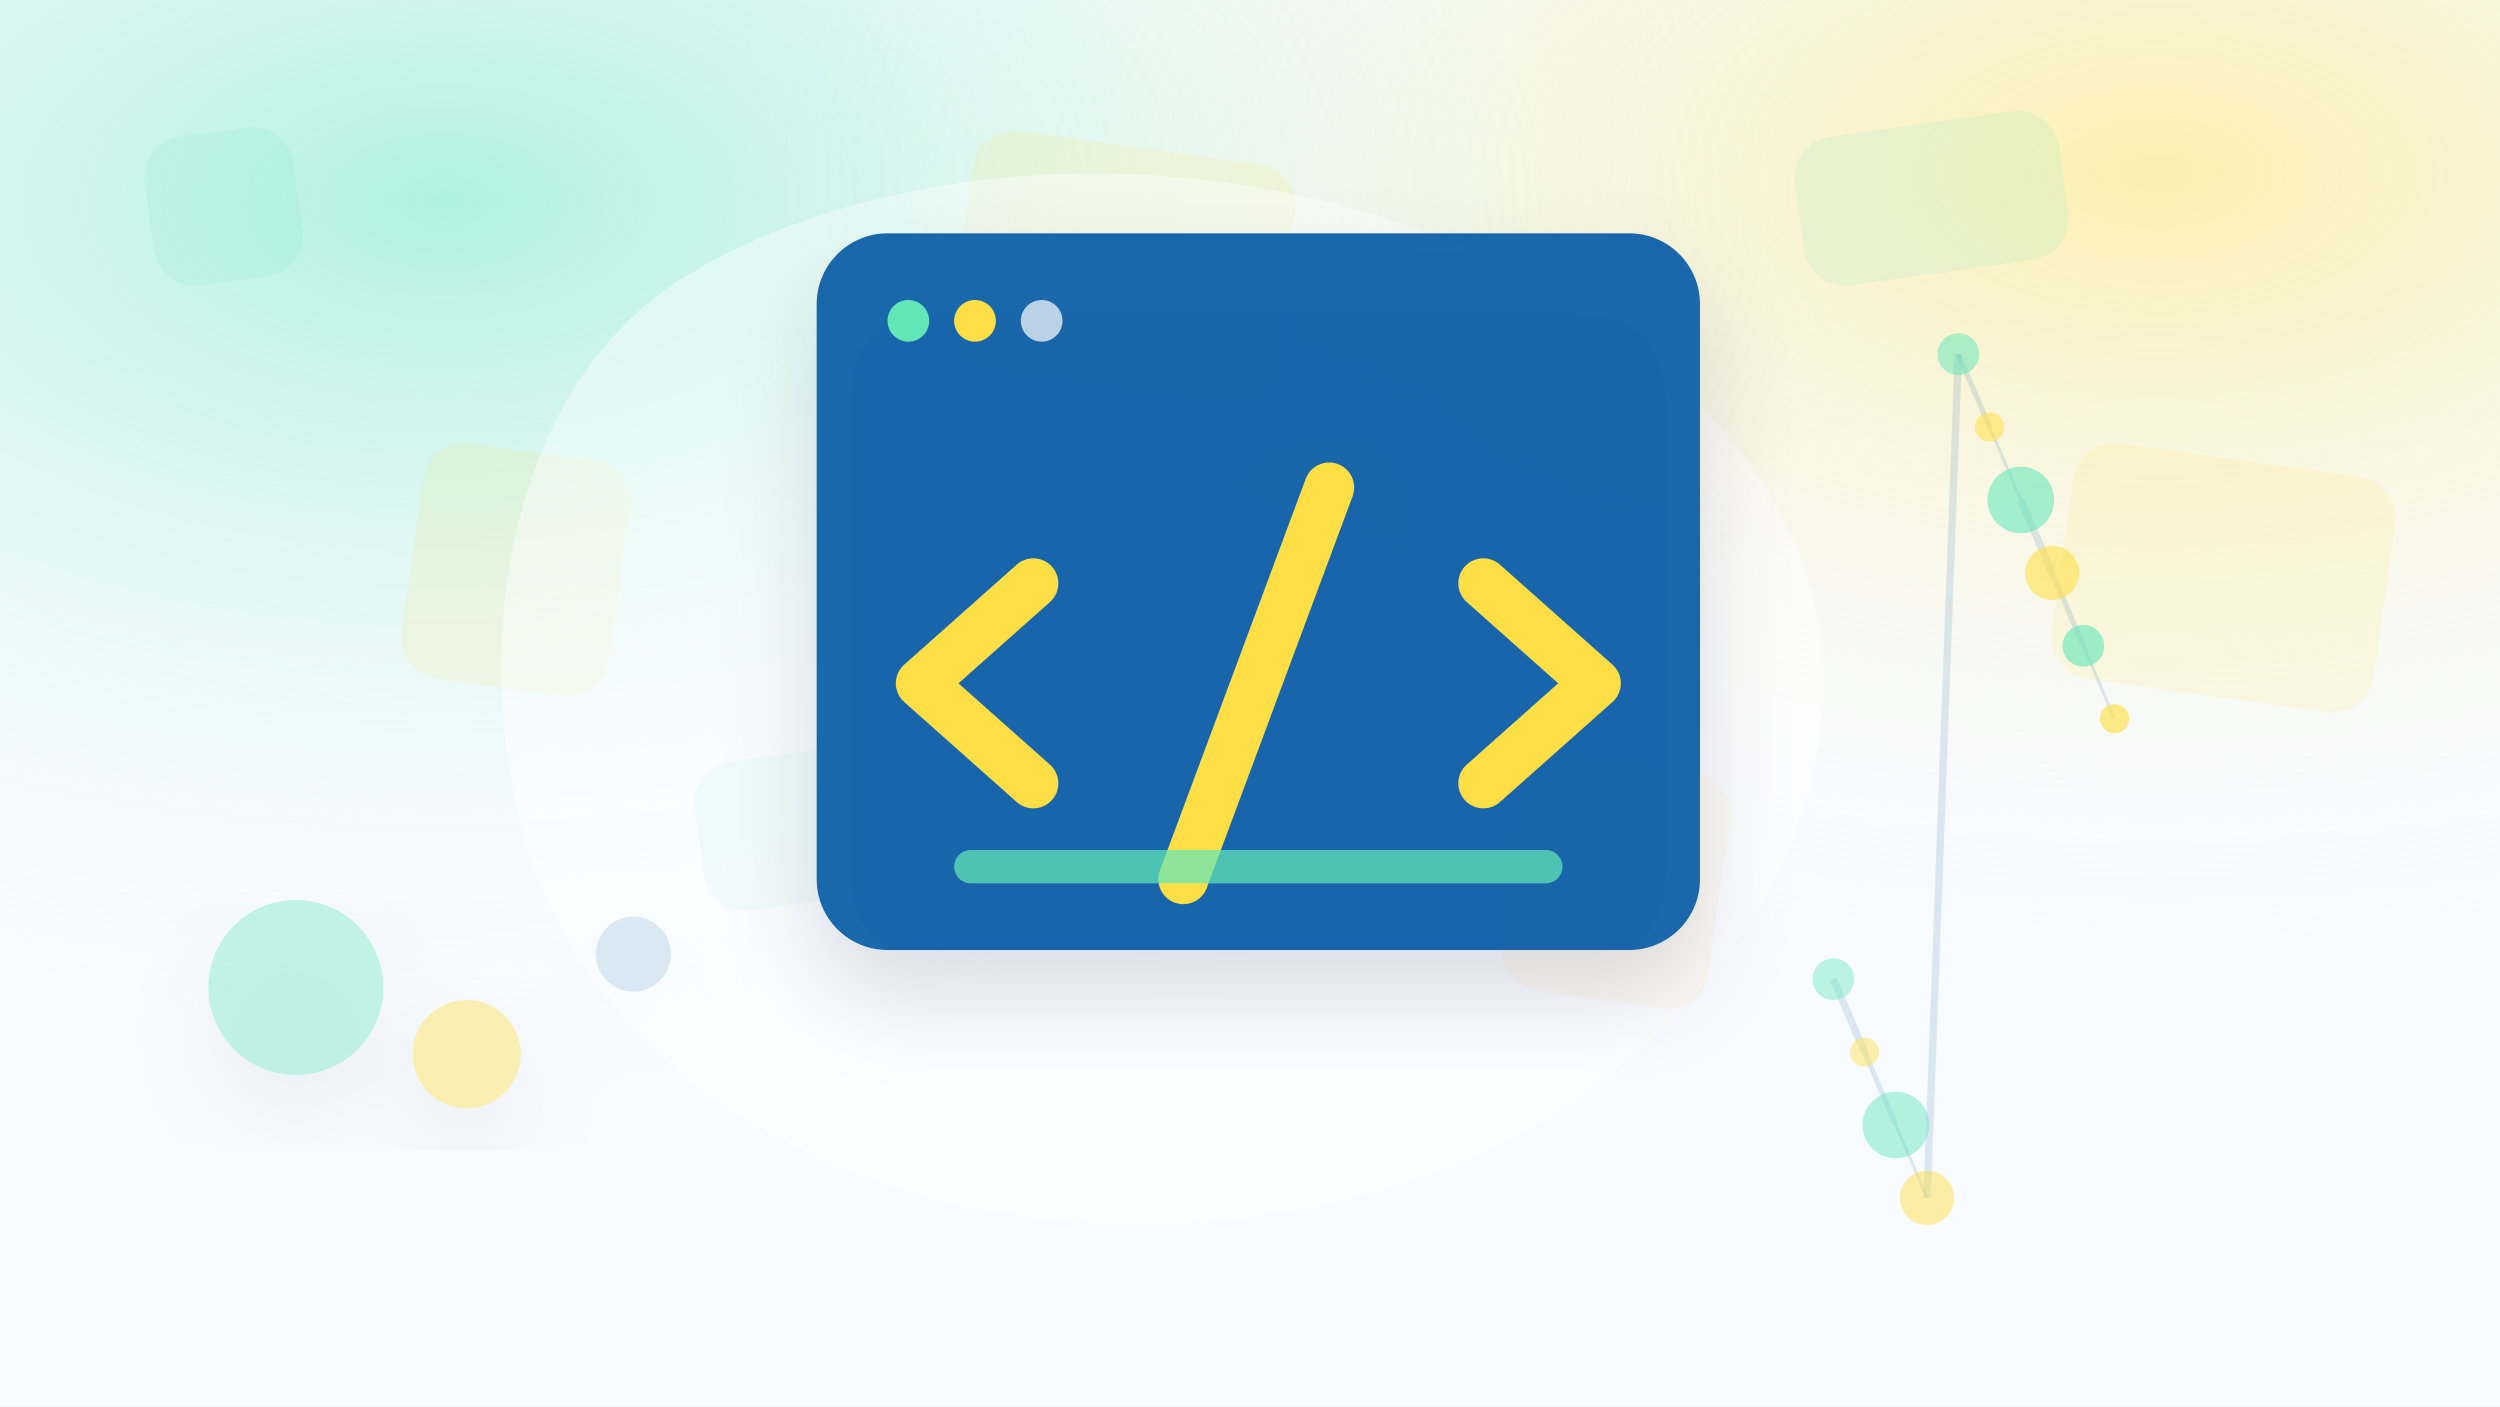
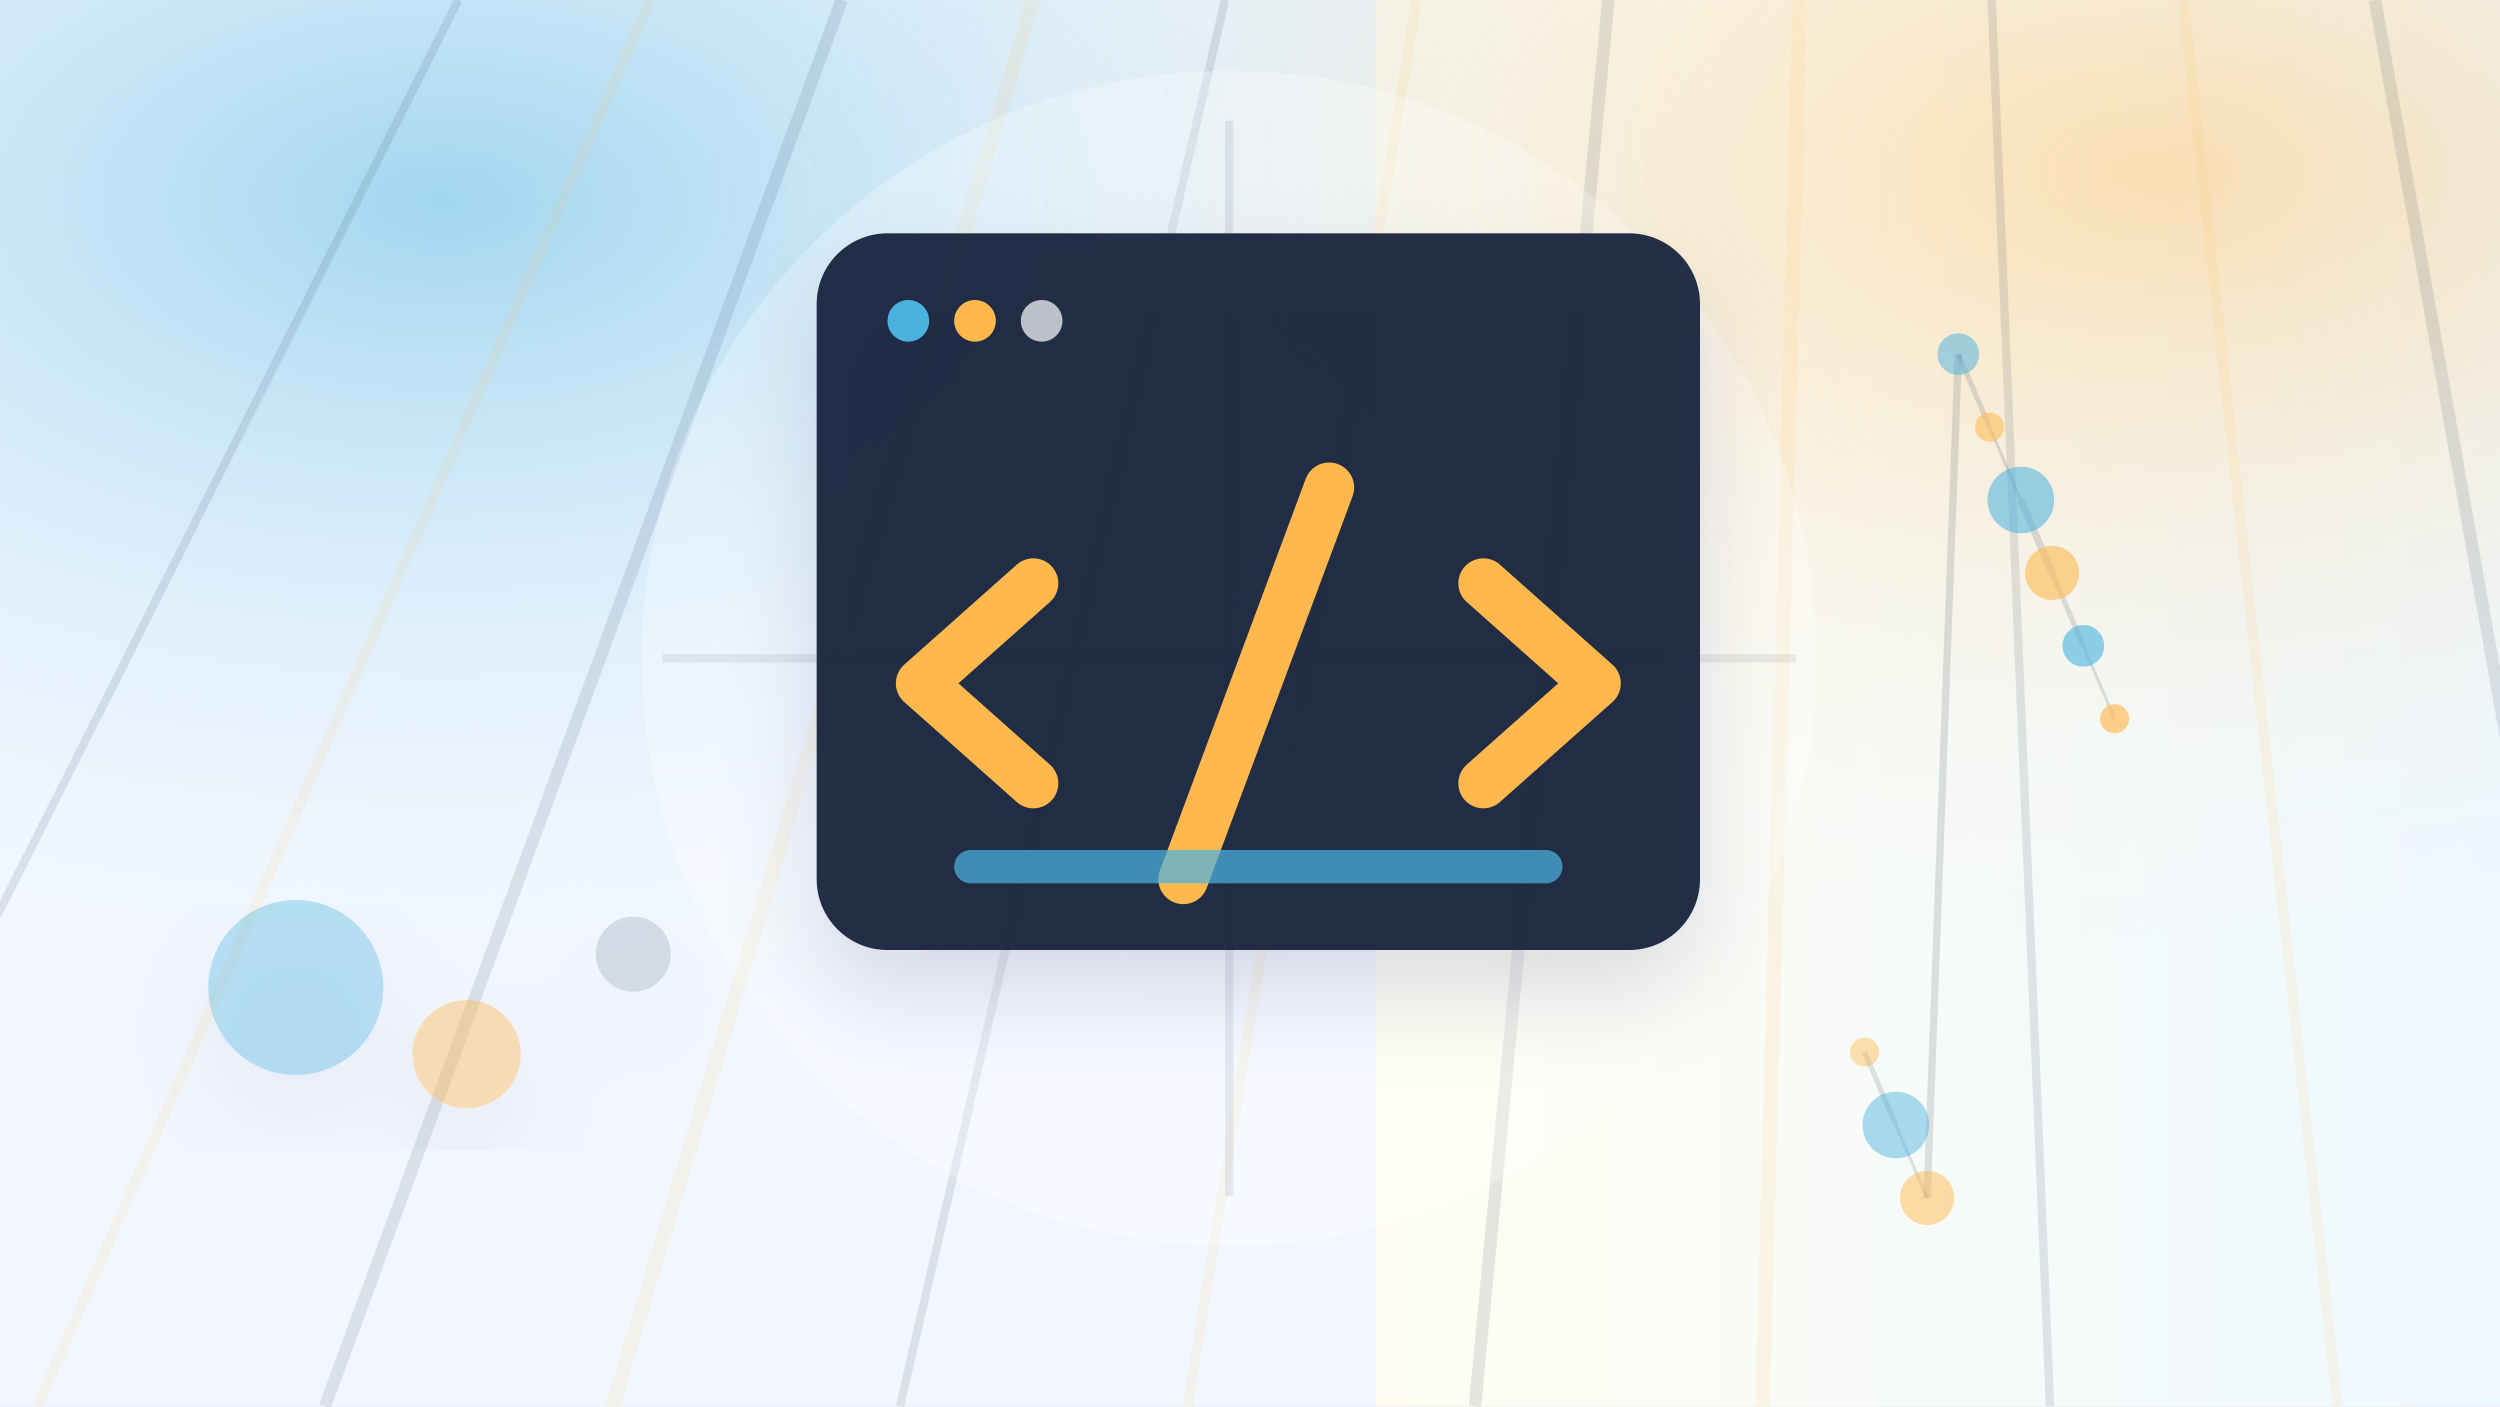
<svg xmlns="http://www.w3.org/2000/svg" width="1200" height="675" viewBox="0 0 1200 675" role="img" aria-labelledby="title desc">
  <defs>
    <radialGradient id="g1" cx="18%" cy="14%" r="60%">
-       <stop stop-color="#62e6b8" stop-opacity=".48" />
-       <stop offset="1" stop-color="#f8fbff" stop-opacity="0" />
+       <stop stop-color="#4cb2e0" stop-opacity=".48" />
+       <stop offset="1" stop-color="#f2f7ff" stop-opacity="0" />
    </radialGradient>
    <radialGradient id="g2" cx="86%" cy="12%" r="58%">
-       <stop stop-color="#ffdf45" stop-opacity=".42" />
-       <stop offset="1" stop-color="#f8fbff" stop-opacity="0" />
+       <stop stop-color="#ffb84d" stop-opacity=".42" />
+       <stop offset="1" stop-color="#f2f7ff" stop-opacity="0" />
    </radialGradient>
    <linearGradient id="split" x1="0" x2="1">
-       <stop stop-color="#f8fbff" />
-       <stop offset=".55" stop-color="#f8fbff" />
+       <stop stop-color="#f2f7ff" />
+       <stop offset=".55" stop-color="#f2f7ff" />
      <stop offset=".55" stop-color="#fffdf2" />
      <stop offset="1" stop-color="#eef8ff" />
    </linearGradient>
    <filter id="shadow" x="-20%" y="-20%" width="140%" height="140%">
      <feDropShadow dx="0" dy="22" stdDeviation="22" flood-color="#12213a" flood-opacity=".14" />
    </filter>
  </defs>
-   <rect width="1200" height="675" fill="#f8fbff" />
+   <rect width="1200" height="675" fill="url(#split)" />
  <rect width="1200" height="675" fill="url(#g1)" />
  <rect width="1200" height="675" fill="url(#g2)" />
  <g opacity=".9">
-     <rect x="70" y="64" width="72" height="72" rx="20" fill="#62e6b8" opacity=".13" transform="rotate(-8 100 90)" />
-     <rect x="202" y="214" width="100" height="114" rx="20" fill="#ffdf45" opacity=".13" transform="rotate(8 232 240)" />
-     <rect x="334" y="364" width="128" height="72" rx="20" fill="#62e6b8" opacity=".13" transform="rotate(-8 364 390)" />
-     <rect x="466" y="64" width="156" height="114" rx="20" fill="#ffdf45" opacity=".13" transform="rotate(8 496 90)" />
-     <rect x="598" y="214" width="72" height="72" rx="20" fill="#62e6b8" opacity=".13" transform="rotate(-8 628 240)" />
-     <rect x="730" y="364" width="100" height="114" rx="20" fill="#ffdf45" opacity=".13" transform="rotate(8 760 390)" />
-     <rect x="862" y="64" width="128" height="72" rx="20" fill="#62e6b8" opacity=".13" transform="rotate(-8 892 90)" />
-     <rect x="994" y="214" width="156" height="114" rx="20" fill="#ffdf45" opacity=".13" transform="rotate(8 1024 240)" />
+     <path d="M-120 675  220 0" stroke="#10203d" stroke-opacity=".12" stroke-width="4" />
+     <path d="M18 675  312 0" stroke="#ffb84d" stroke-opacity=".12" stroke-width="5" />
+     <path d="M156 675  404 0" stroke="#10203d" stroke-opacity=".12" stroke-width="6" />
+     <path d="M294 675  496 0" stroke="#ffb84d" stroke-opacity=".12" stroke-width="7" />
+     <path d="M432 675  588 0" stroke="#10203d" stroke-opacity=".12" stroke-width="4" />
+     <path d="M570 675  680 0" stroke="#ffb84d" stroke-opacity=".12" stroke-width="5" />
+     <path d="M708 675  772 0" stroke="#10203d" stroke-opacity=".12" stroke-width="6" />
+     <path d="M846 675  864 0" stroke="#ffb84d" stroke-opacity=".12" stroke-width="7" />
+     <path d="M984 675  956 0" stroke="#10203d" stroke-opacity=".12" stroke-width="4" />
+     <path d="M1122 675  1048 0" stroke="#ffb84d" stroke-opacity=".12" stroke-width="5" />
+     <path d="M1260 675  1140 0" stroke="#10203d" stroke-opacity=".12" stroke-width="6" />
  </g>
  <g>
-     <line x1="1015" y1="345" x2="1000" y2="310" stroke="#0f5fa8" stroke-opacity=".13" stroke-width="1.5" />
-     <line x1="1000" y1="310" x2="985" y2="275" stroke="#0f5fa8" stroke-opacity=".13" stroke-width="2.5" />
-     <line x1="985" y1="275" x2="970" y2="240" stroke="#0f5fa8" stroke-opacity=".13" stroke-width="3.5" />
-     <line x1="970" y1="240" x2="955" y2="205" stroke="#0f5fa8" stroke-opacity=".13" stroke-width="1.5" />
-     <line x1="955" y1="205" x2="940" y2="170" stroke="#0f5fa8" stroke-opacity=".13" stroke-width="2.5" />
-     <line x1="940" y1="170" x2="925" y2="575" stroke="#0f5fa8" stroke-opacity=".13" stroke-width="3.5" />
-     <line x1="925" y1="575" x2="910" y2="540" stroke="#0f5fa8" stroke-opacity=".13" stroke-width="1.5" />
-     <line x1="910" y1="540" x2="895" y2="505" stroke="#0f5fa8" stroke-opacity=".13" stroke-width="2.5" />
-     <line x1="895" y1="505" x2="880" y2="470" stroke="#0f5fa8" stroke-opacity=".13" stroke-width="3.5" />
-     <circle cx="1015" cy="345" r="7" fill="#ffdf45" opacity="0.64" />
-     <circle cx="1000" cy="310" r="10" fill="#62e6b8" opacity="0.615" />
-     <circle cx="985" cy="275" r="13" fill="#ffdf45" opacity="0.59" />
-     <circle cx="970" cy="240" r="16" fill="#62e6b8" opacity="0.565" />
-     <circle cx="955" cy="205" r="7" fill="#ffdf45" opacity="0.54" />
-     <circle cx="940" cy="170" r="10" fill="#62e6b8" opacity="0.515" />
-     <circle cx="925" cy="575" r="13" fill="#ffdf45" opacity="0.49" />
-     <circle cx="910" cy="540" r="16" fill="#62e6b8" opacity="0.465" />
-     <circle cx="895" cy="505" r="7" fill="#ffdf45" opacity="0.44" />
-     <circle cx="880" cy="470" r="10" fill="#62e6b8" opacity="0.415" />
+     <line x1="1015" y1="345" x2="1000" y2="310" stroke="#12213a" stroke-opacity=".13" stroke-width="1.5" />
+     <line x1="1000" y1="310" x2="985" y2="275" stroke="#12213a" stroke-opacity=".13" stroke-width="2.5" />
+     <line x1="985" y1="275" x2="970" y2="240" stroke="#12213a" stroke-opacity=".13" stroke-width="3.5" />
+     <line x1="970" y1="240" x2="955" y2="205" stroke="#12213a" stroke-opacity=".13" stroke-width="1.5" />
+     <line x1="955" y1="205" x2="940" y2="170" stroke="#12213a" stroke-opacity=".13" stroke-width="2.5" />
+     <line x1="940" y1="170" x2="925" y2="575" stroke="#12213a" stroke-opacity=".13" stroke-width="3.5" />
+     <line x1="925" y1="575" x2="910" y2="540" stroke="#12213a" stroke-opacity=".13" stroke-width="1.5" />
+     <line x1="910" y1="540" x2="895" y2="505" stroke="#12213a" stroke-opacity=".13" stroke-width="2.5" />
+     <circle cx="1015" cy="345" r="7" fill="#ffb84d" opacity="0.64" />
+     <circle cx="1000" cy="310" r="10" fill="#4cb2e0" opacity="0.615" />
+     <circle cx="985" cy="275" r="13" fill="#ffb84d" opacity="0.59" />
+     <circle cx="970" cy="240" r="16" fill="#4cb2e0" opacity="0.565" />
+     <circle cx="955" cy="205" r="7" fill="#ffb84d" opacity="0.54" />
+     <circle cx="940" cy="170" r="10" fill="#4cb2e0" opacity="0.515" />
+     <circle cx="925" cy="575" r="13" fill="#ffb84d" opacity="0.49" />
+     <circle cx="910" cy="540" r="16" fill="#4cb2e0" opacity="0.465" />
+     <circle cx="895" cy="505" r="7" fill="#ffb84d" opacity="0.44" />
  </g>
  <g transform="translate(-300 0)">
-     <path d="M630 132C770 48 1014 72 1130 210c108 128 8 302-150 356-184 62-396-12-432-178-22-104 6-210 82-256Z" fill="#fff" opacity=".42" />
+     <circle cx="890" cy="316" r="282" fill="#fff" opacity=".28" />
+     <path d="M618 316h544M890 58v516" stroke="#10203d" stroke-opacity=".08" stroke-width="4" />
  </g>
  <g transform="translate(-300 0)" filter="url(#shadow)">
    <g transform="translate(692 112)">
-       <rect x="0" y="0" width="424" height="344" rx="34" fill="#0f5fa8" opacity=".94" />
-       <circle cx="44" cy="42" r="10" fill="#62e6b8" />
-       <circle cx="76" cy="42" r="10" fill="#ffdf45" />
+       <rect x="0" y="0" width="424" height="344" rx="34" fill="#12213a" opacity=".94" />
+       <circle cx="44" cy="42" r="10" fill="#4cb2e0" />
+       <circle cx="76" cy="42" r="10" fill="#ffb84d" />
      <circle cx="108" cy="42" r="10" fill="#fff" opacity=".7" />
-       <path d="m104 168-54 48 54 48M320 168l54 48-54 48M246 122l-70 188" fill="none" stroke="#ffdf45" stroke-width="24" stroke-linecap="round" stroke-linejoin="round" />
-       <rect x="66" y="296" width="292" height="16" rx="8" fill="#62e6b8" opacity=".72" />
+       <path d="m104 168-54 48 54 48M320 168l54 48-54 48M246 122l-70 188" fill="none" stroke="#ffb84d" stroke-width="24" stroke-linecap="round" stroke-linejoin="round" />
+       <rect x="66" y="296" width="292" height="16" rx="8" fill="#4cb2e0" opacity=".72" />
    </g>
  </g>
  <g filter="url(#shadow)" opacity=".82">
-     <circle cx="142" cy="474" r="42" fill="#62e6b8" opacity=".44" />
-     <circle cx="224" cy="506" r="26" fill="#ffdf45" opacity=".5" />
-     <circle cx="304" cy="458" r="18" fill="#0f5fa8" opacity=".16" />
+     <circle cx="142" cy="474" r="42" fill="#4cb2e0" opacity=".44" />
+     <circle cx="224" cy="506" r="26" fill="#ffb84d" opacity=".5" />
+     <circle cx="304" cy="458" r="18" fill="#12213a" opacity=".16" />
  </g>
</svg>
